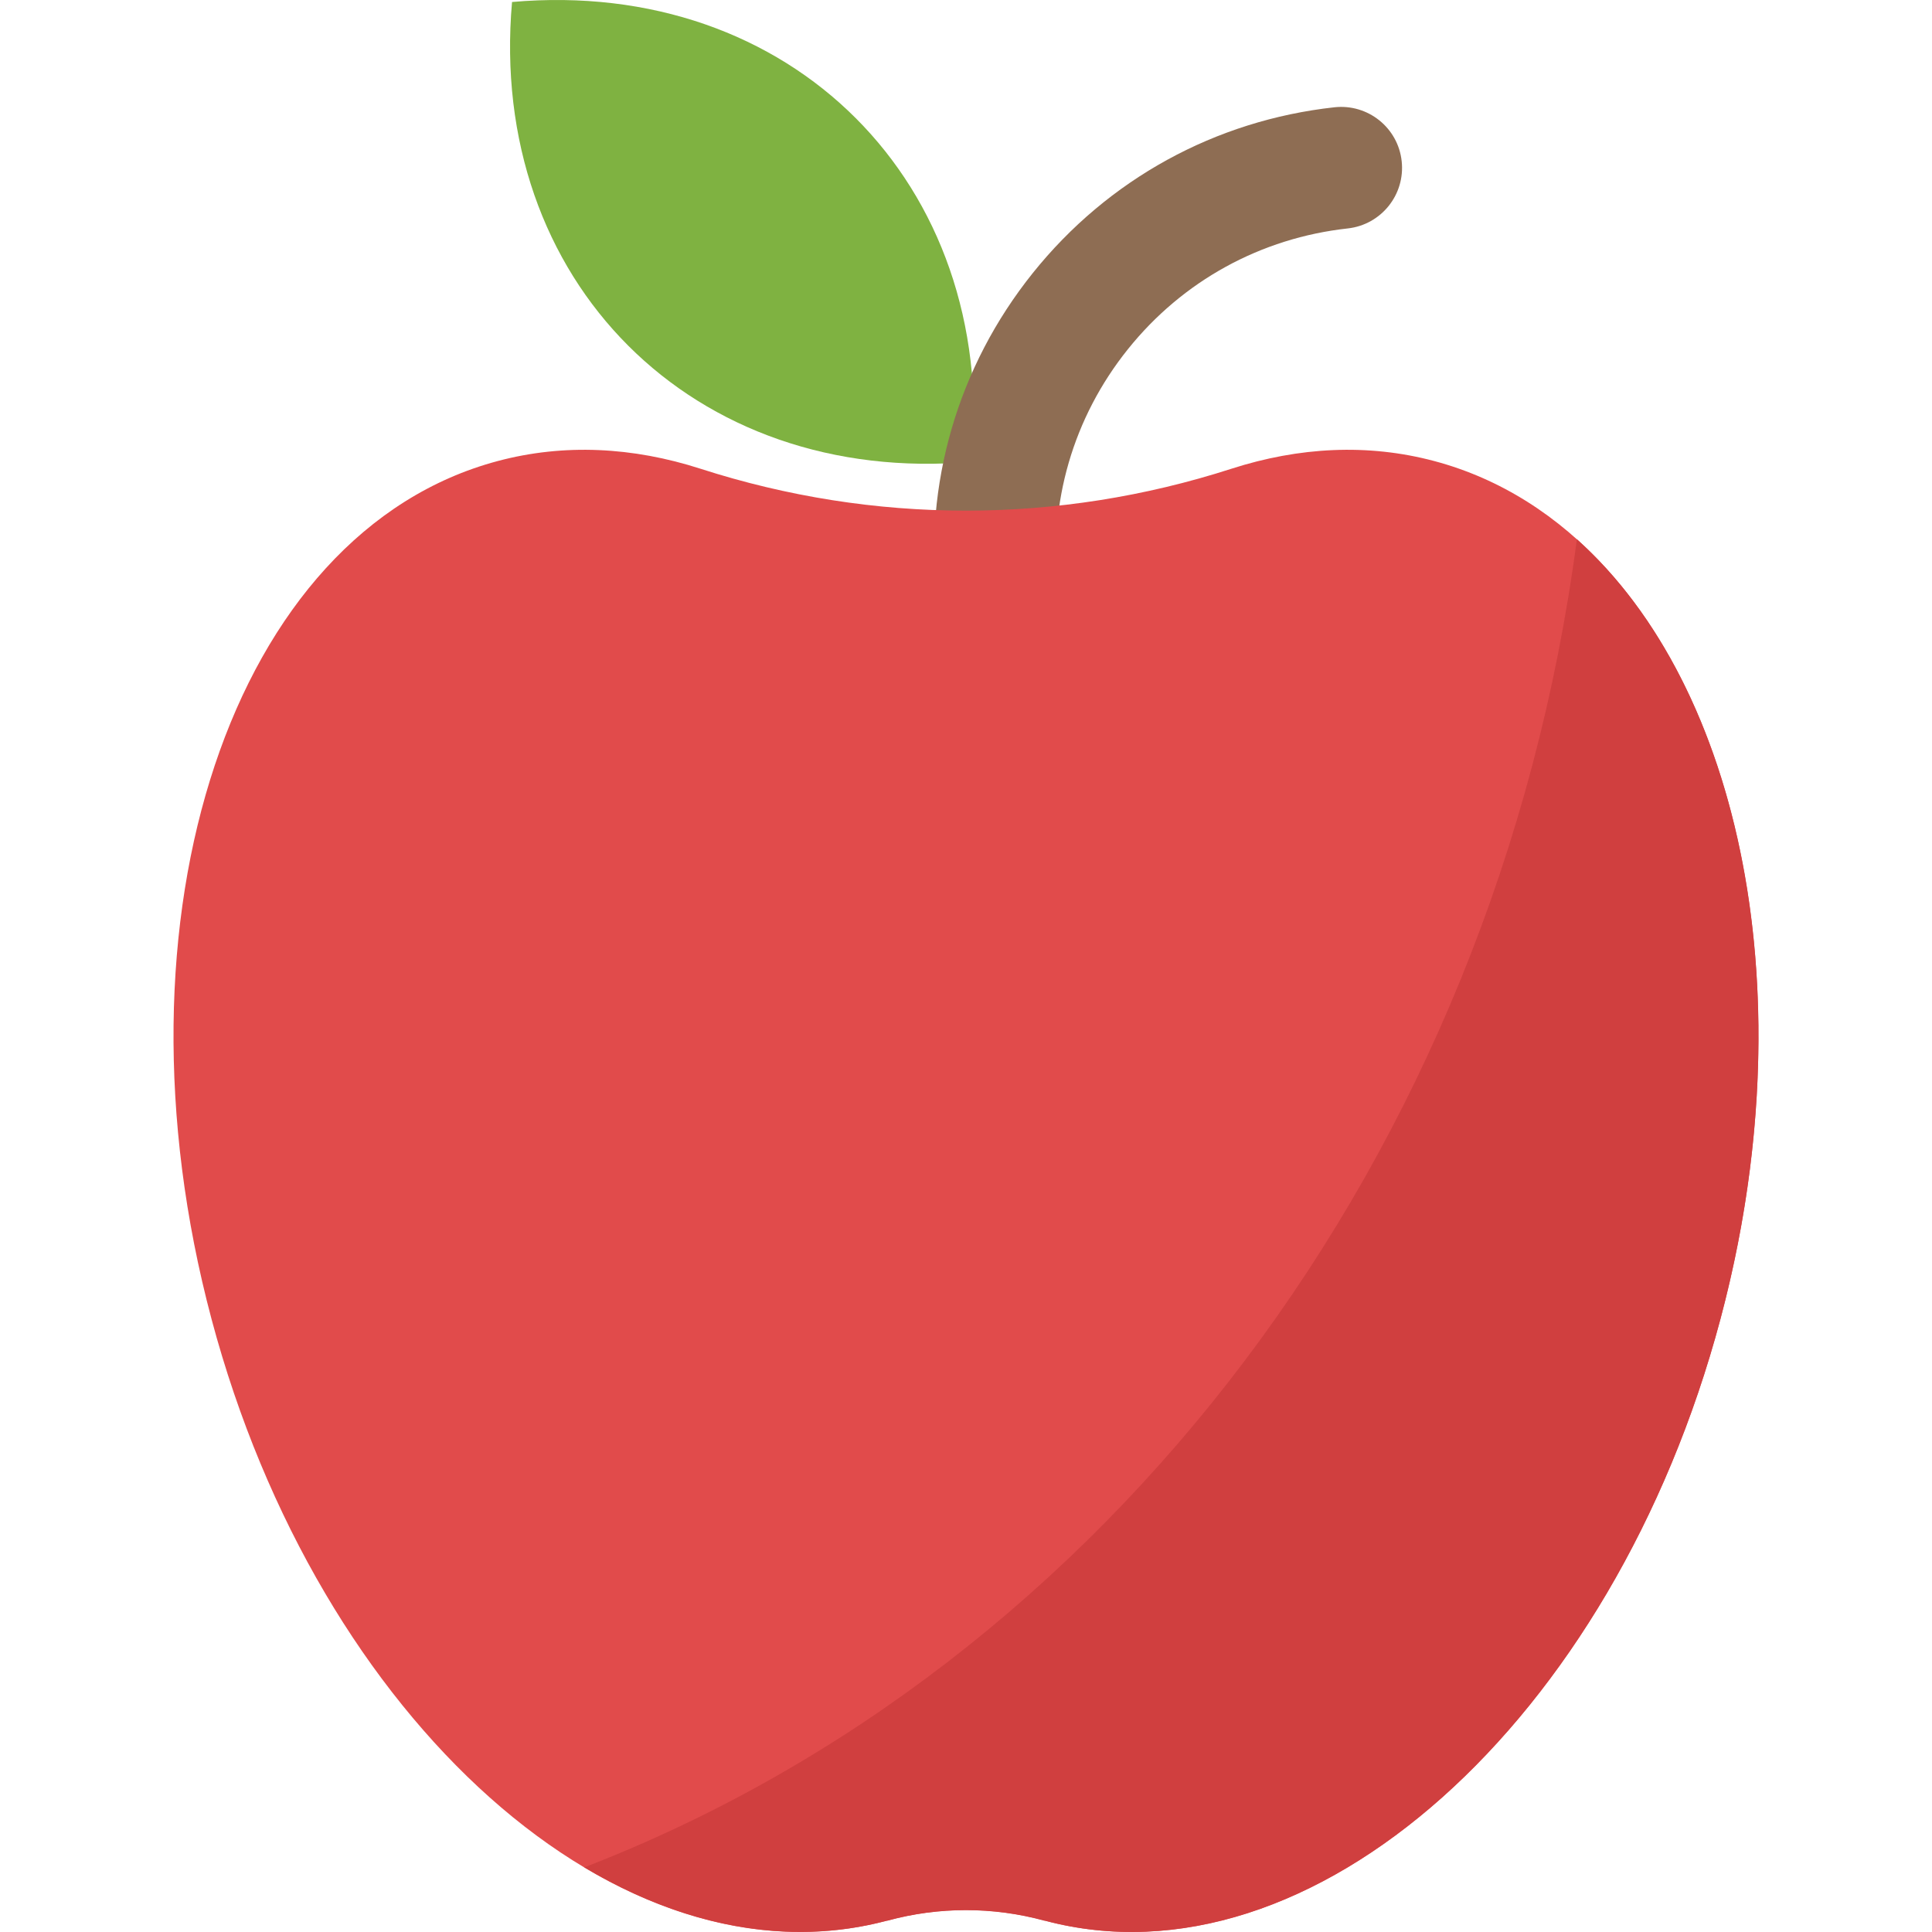
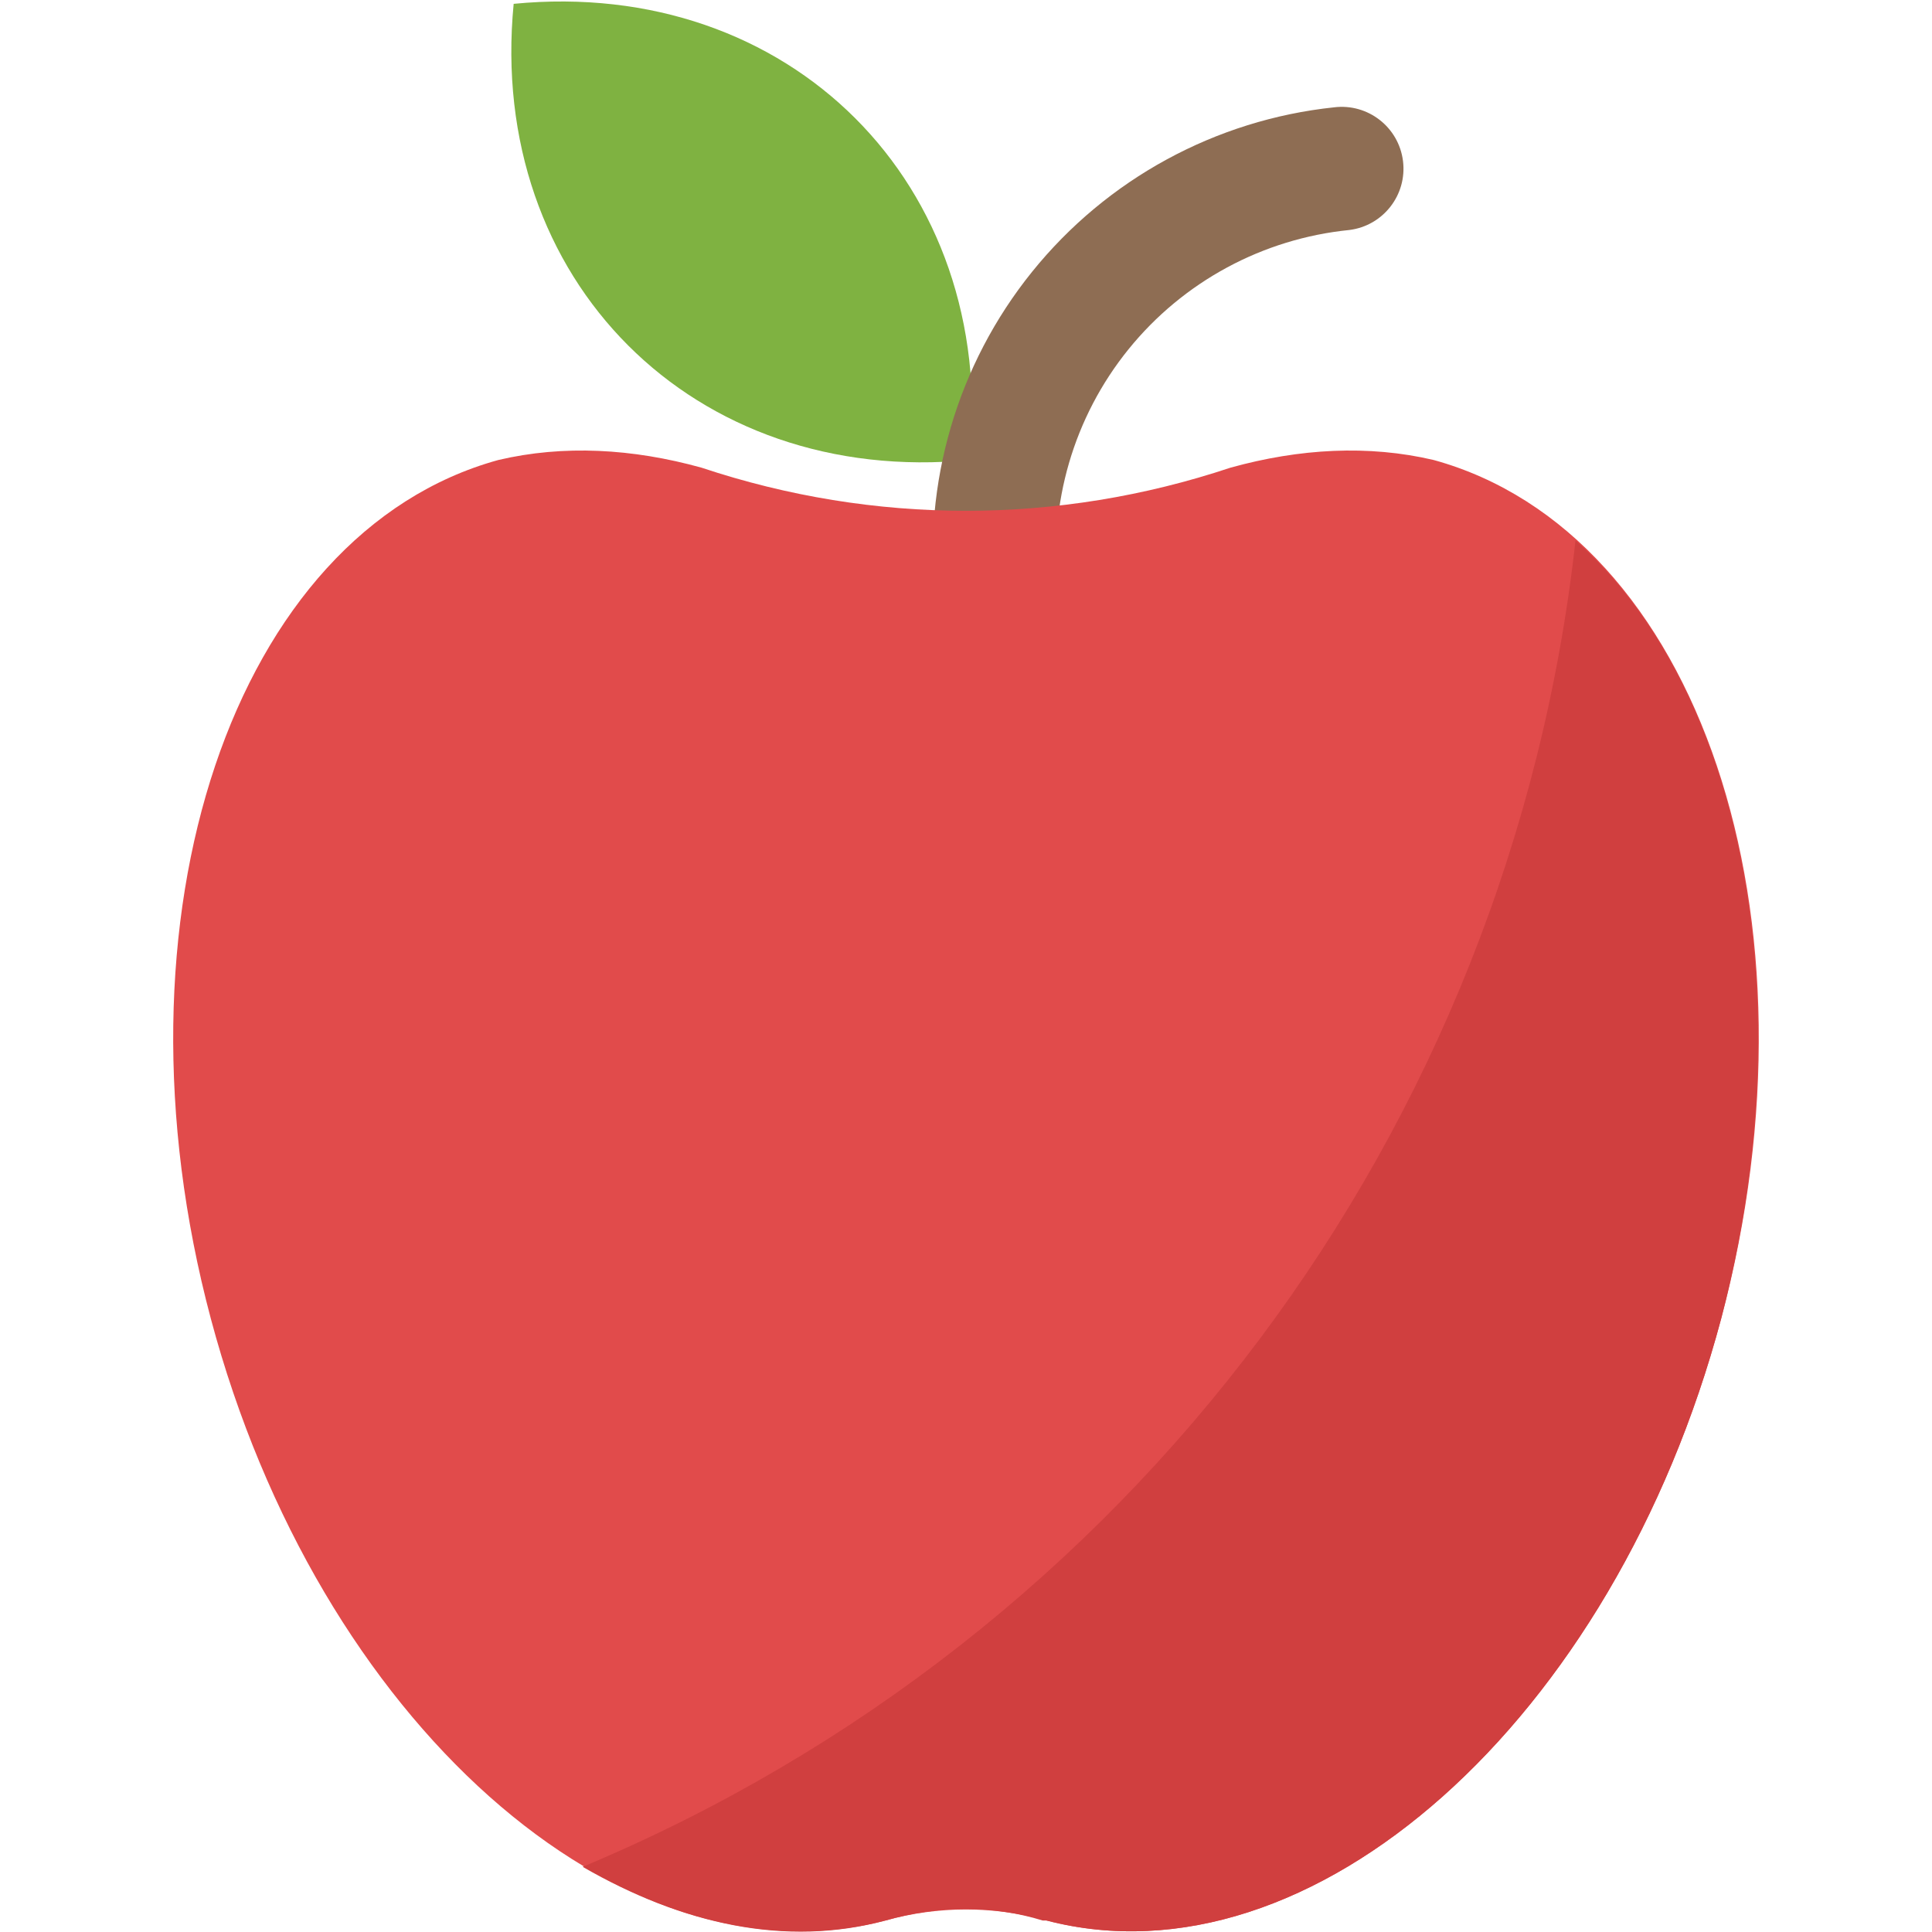
- <svg xmlns="http://www.w3.org/2000/svg" version="1.1" id="Capa_1" x="0px" y="0px" viewBox="0 0 503.894 503.894" style="enable-background:new 0 0 503.894 503.894;" xml:space="preserve">
-   <path style="fill:#7FB241;" d="M253.483,120.441c-72.72,6.416-126.336-47.216-119.936-119.92  C206.267-5.895,259.883,47.737,253.483,120.441z" />
-   <path style="fill:#8E6D53;" d="M256.267,171.097c-6.272-1.568-11.2-6.88-11.952-13.68c-3.44-31.152,5.472-61.76,25.056-86.208  c19.6-24.448,47.552-39.808,78.688-43.232c8.736-0.944,16.576,5.344,17.52,14.064c0.96,8.72-5.328,16.56-14.048,17.536  c-22.704,2.496-43.072,13.68-57.36,31.504s-20.768,40.128-18.272,62.832c0.96,8.736-5.328,16.576-14.064,17.552  C259.915,171.689,258.043,171.545,256.267,171.097z" />
-   <path style="fill:#E14B4B;" d="M374.075,120.249c-17.344-4.624-35.28-3.664-52.88,2c-45.216,14.576-93.296,14.576-138.512,0  c-17.6-5.664-35.536-6.624-52.88-2c-69.248,18.448-102.656,118.624-74.64,223.76s106.848,175.392,176.096,156.944  c0.08-0.016,0.144-0.032,0.224-0.064c13.456-3.632,27.472-3.632,40.928,0c0.08,0.016,0.144,0.032,0.224,0.064  c69.232,18.448,148.08-51.824,176.096-156.944C476.731,238.873,443.307,138.697,374.075,120.249z" />
-   <path style="fill:#D03F3F;" d="M448.715,343.993c-28,105.12-106.88,175.36-176.16,156.96h-0.16c-13.44-3.68-27.52-3.68-40.96,0  h-0.16c-26.08,6.88-53.44,1.28-78.88-13.92c135.84-52.48,237.6-184.96,258.88-346.4  C454.315,179.193,471.115,259.993,448.715,343.993z" />
-   <g>
- </g>
-   <g>
- </g>
-   <g>
- </g>
-   <g>
- </g>
-   <g>
- </g>
-   <g>
- </g>
-   <g>
- </g>
-   <g>
- </g>
-   <g>
- </g>
-   <g>
- </g>
-   <g>
- </g>
-   <g>
- </g>
-   <g>
- </g>
-   <g>
- </g>
-   <g>
- </g>
+ <svg xmlns="http://www.w3.org/2000/svg" viewBox="0 0 504 504">
+   <path fill="#7fb241" d="M253 120c-72 7-126-47-119-119 72-7 126 47 119 119z" />
+   <path fill="#8e6d53" d="M256 171c-6-1-11-7-12-14A117 117 0 01348 28a16 16 0 014 32 85 85 0 00-76 94 16 16 0 01-20 17z" />
+   <path fill="#e14b4b" d="M374 120c-17-4-35-3-53 2-45 15-93 15-138 0-18-5-36-6-53-2-69 19-103 119-75 224s107 175 176 157a78 78 0 0142 0c69 18 148-52 176-157s-6-205-75-224z" />
+   <path fill="#d03f3f" d="M449 344c-28 105-107 175-176 157h-1c-13-4-27-4-41 0-26 7-53 1-79-14a426 426 0 00259-346c43 38 60 119 38 203z" />
</svg>
